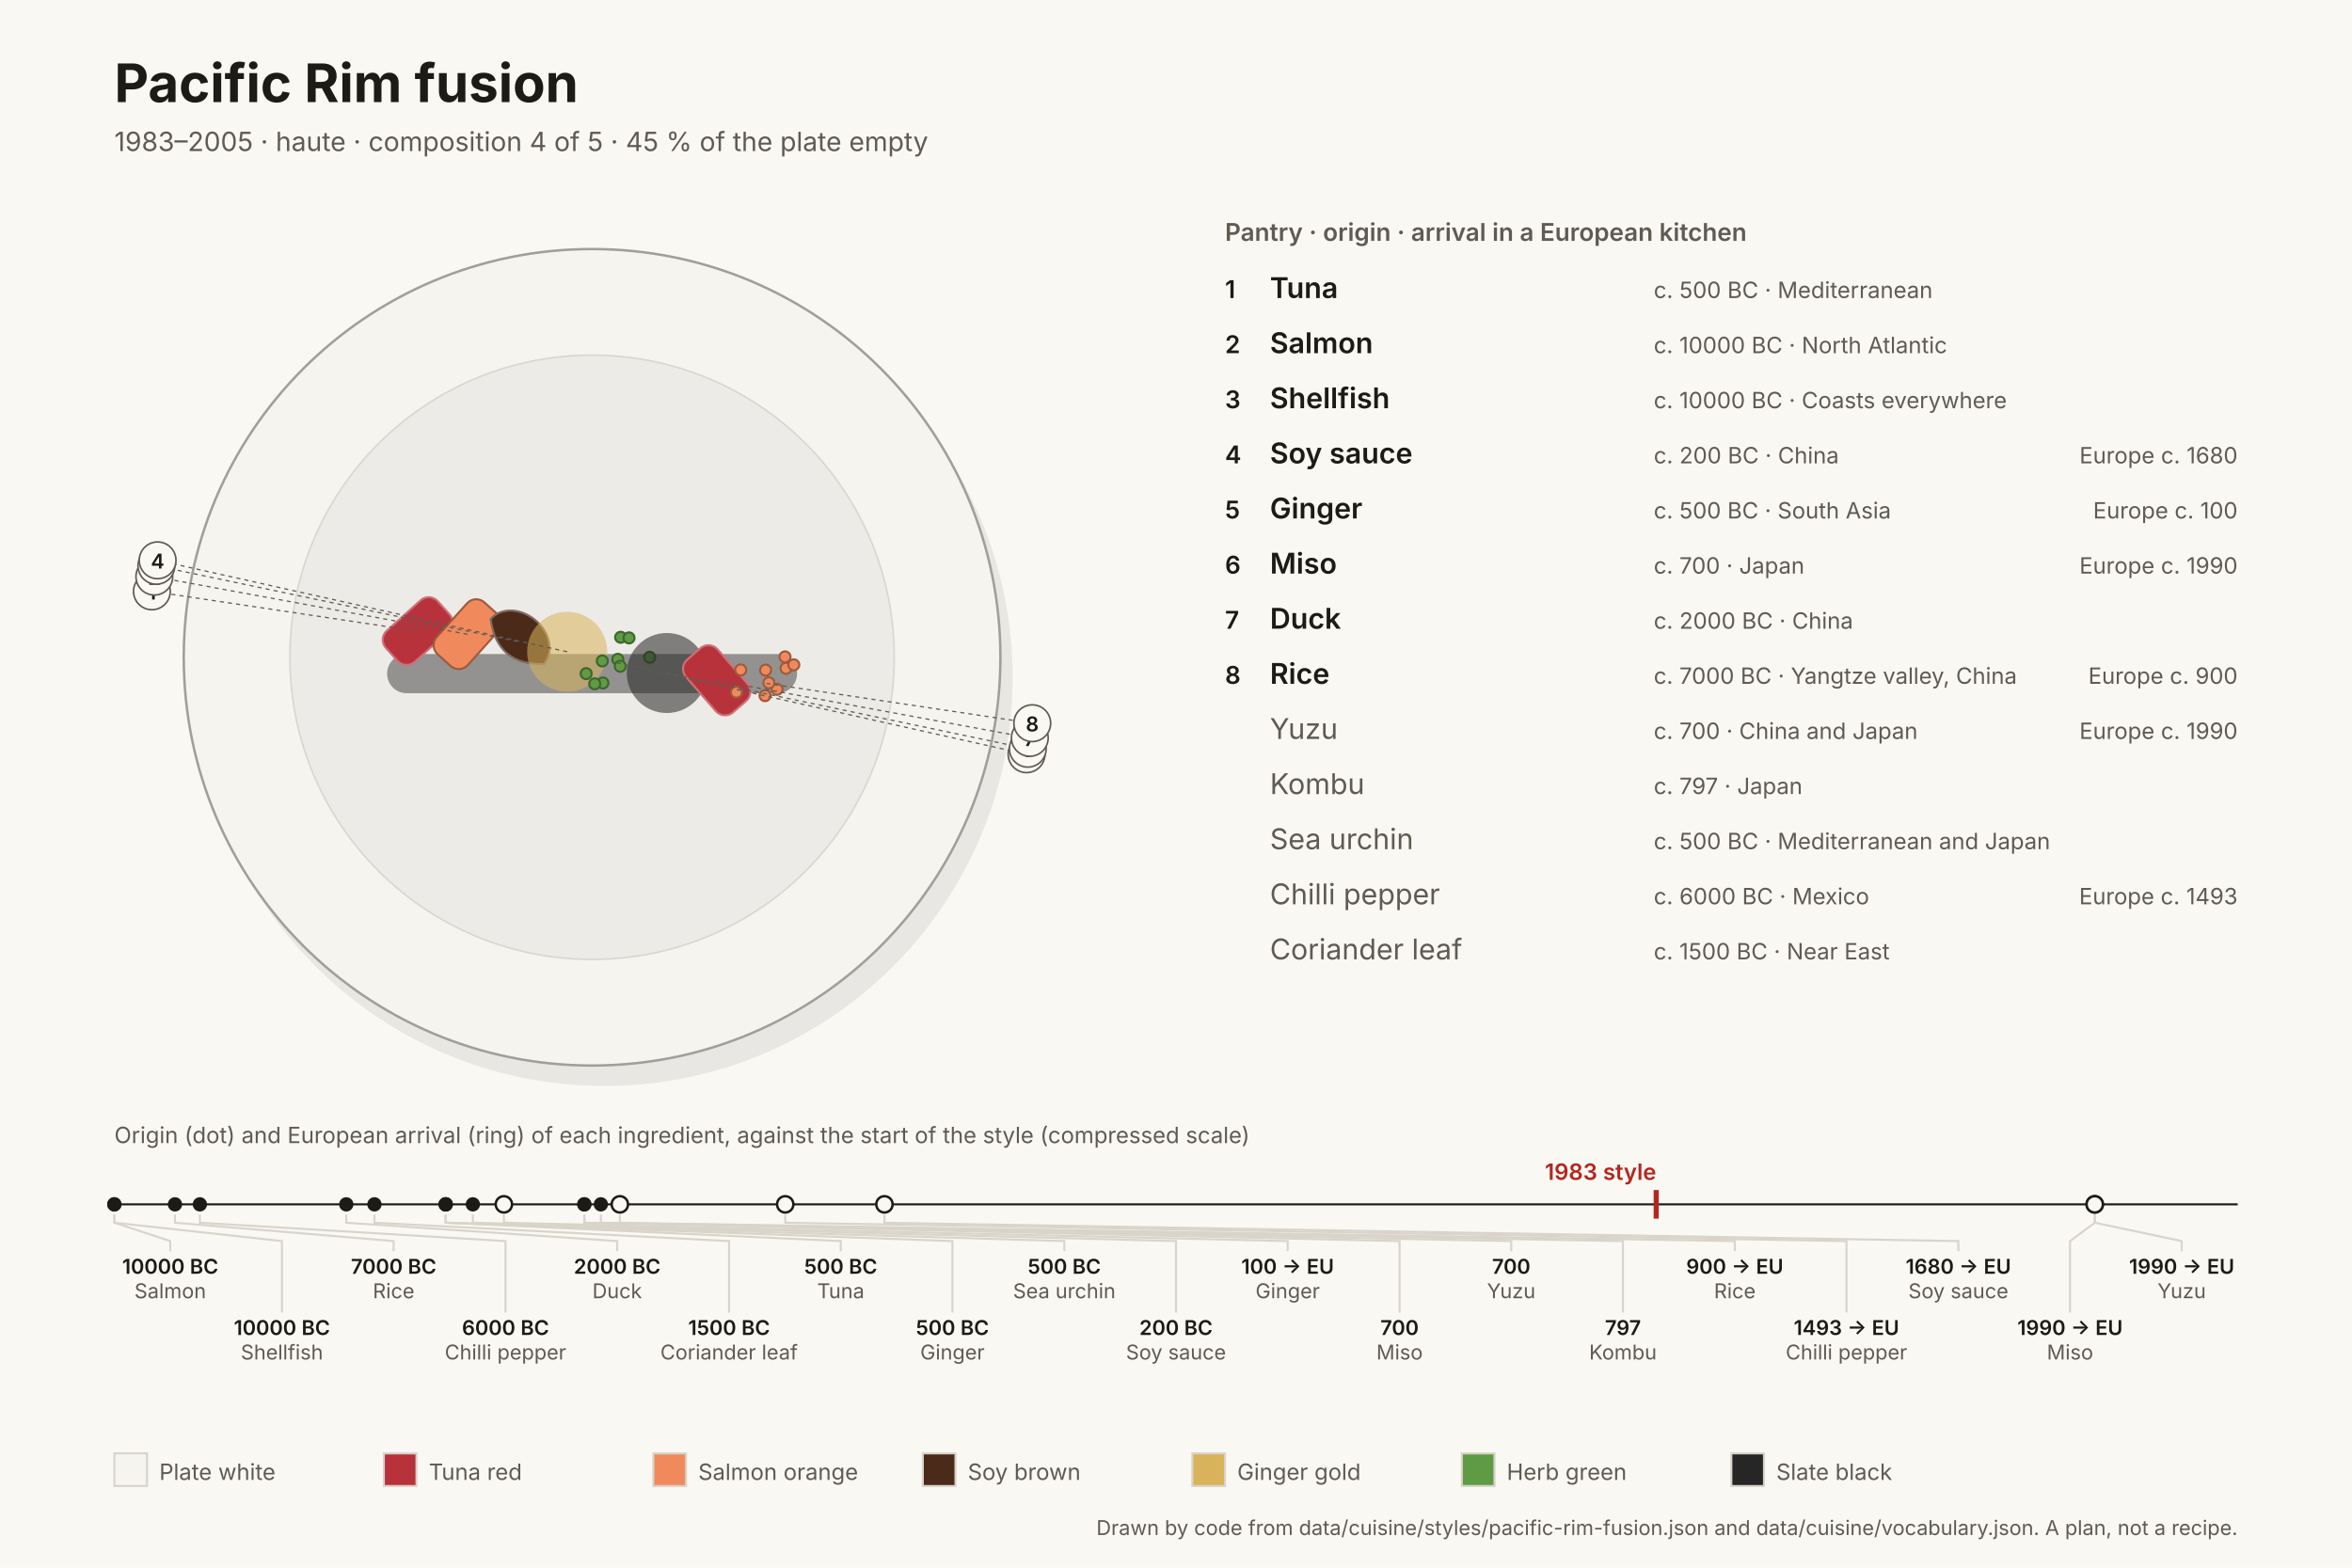
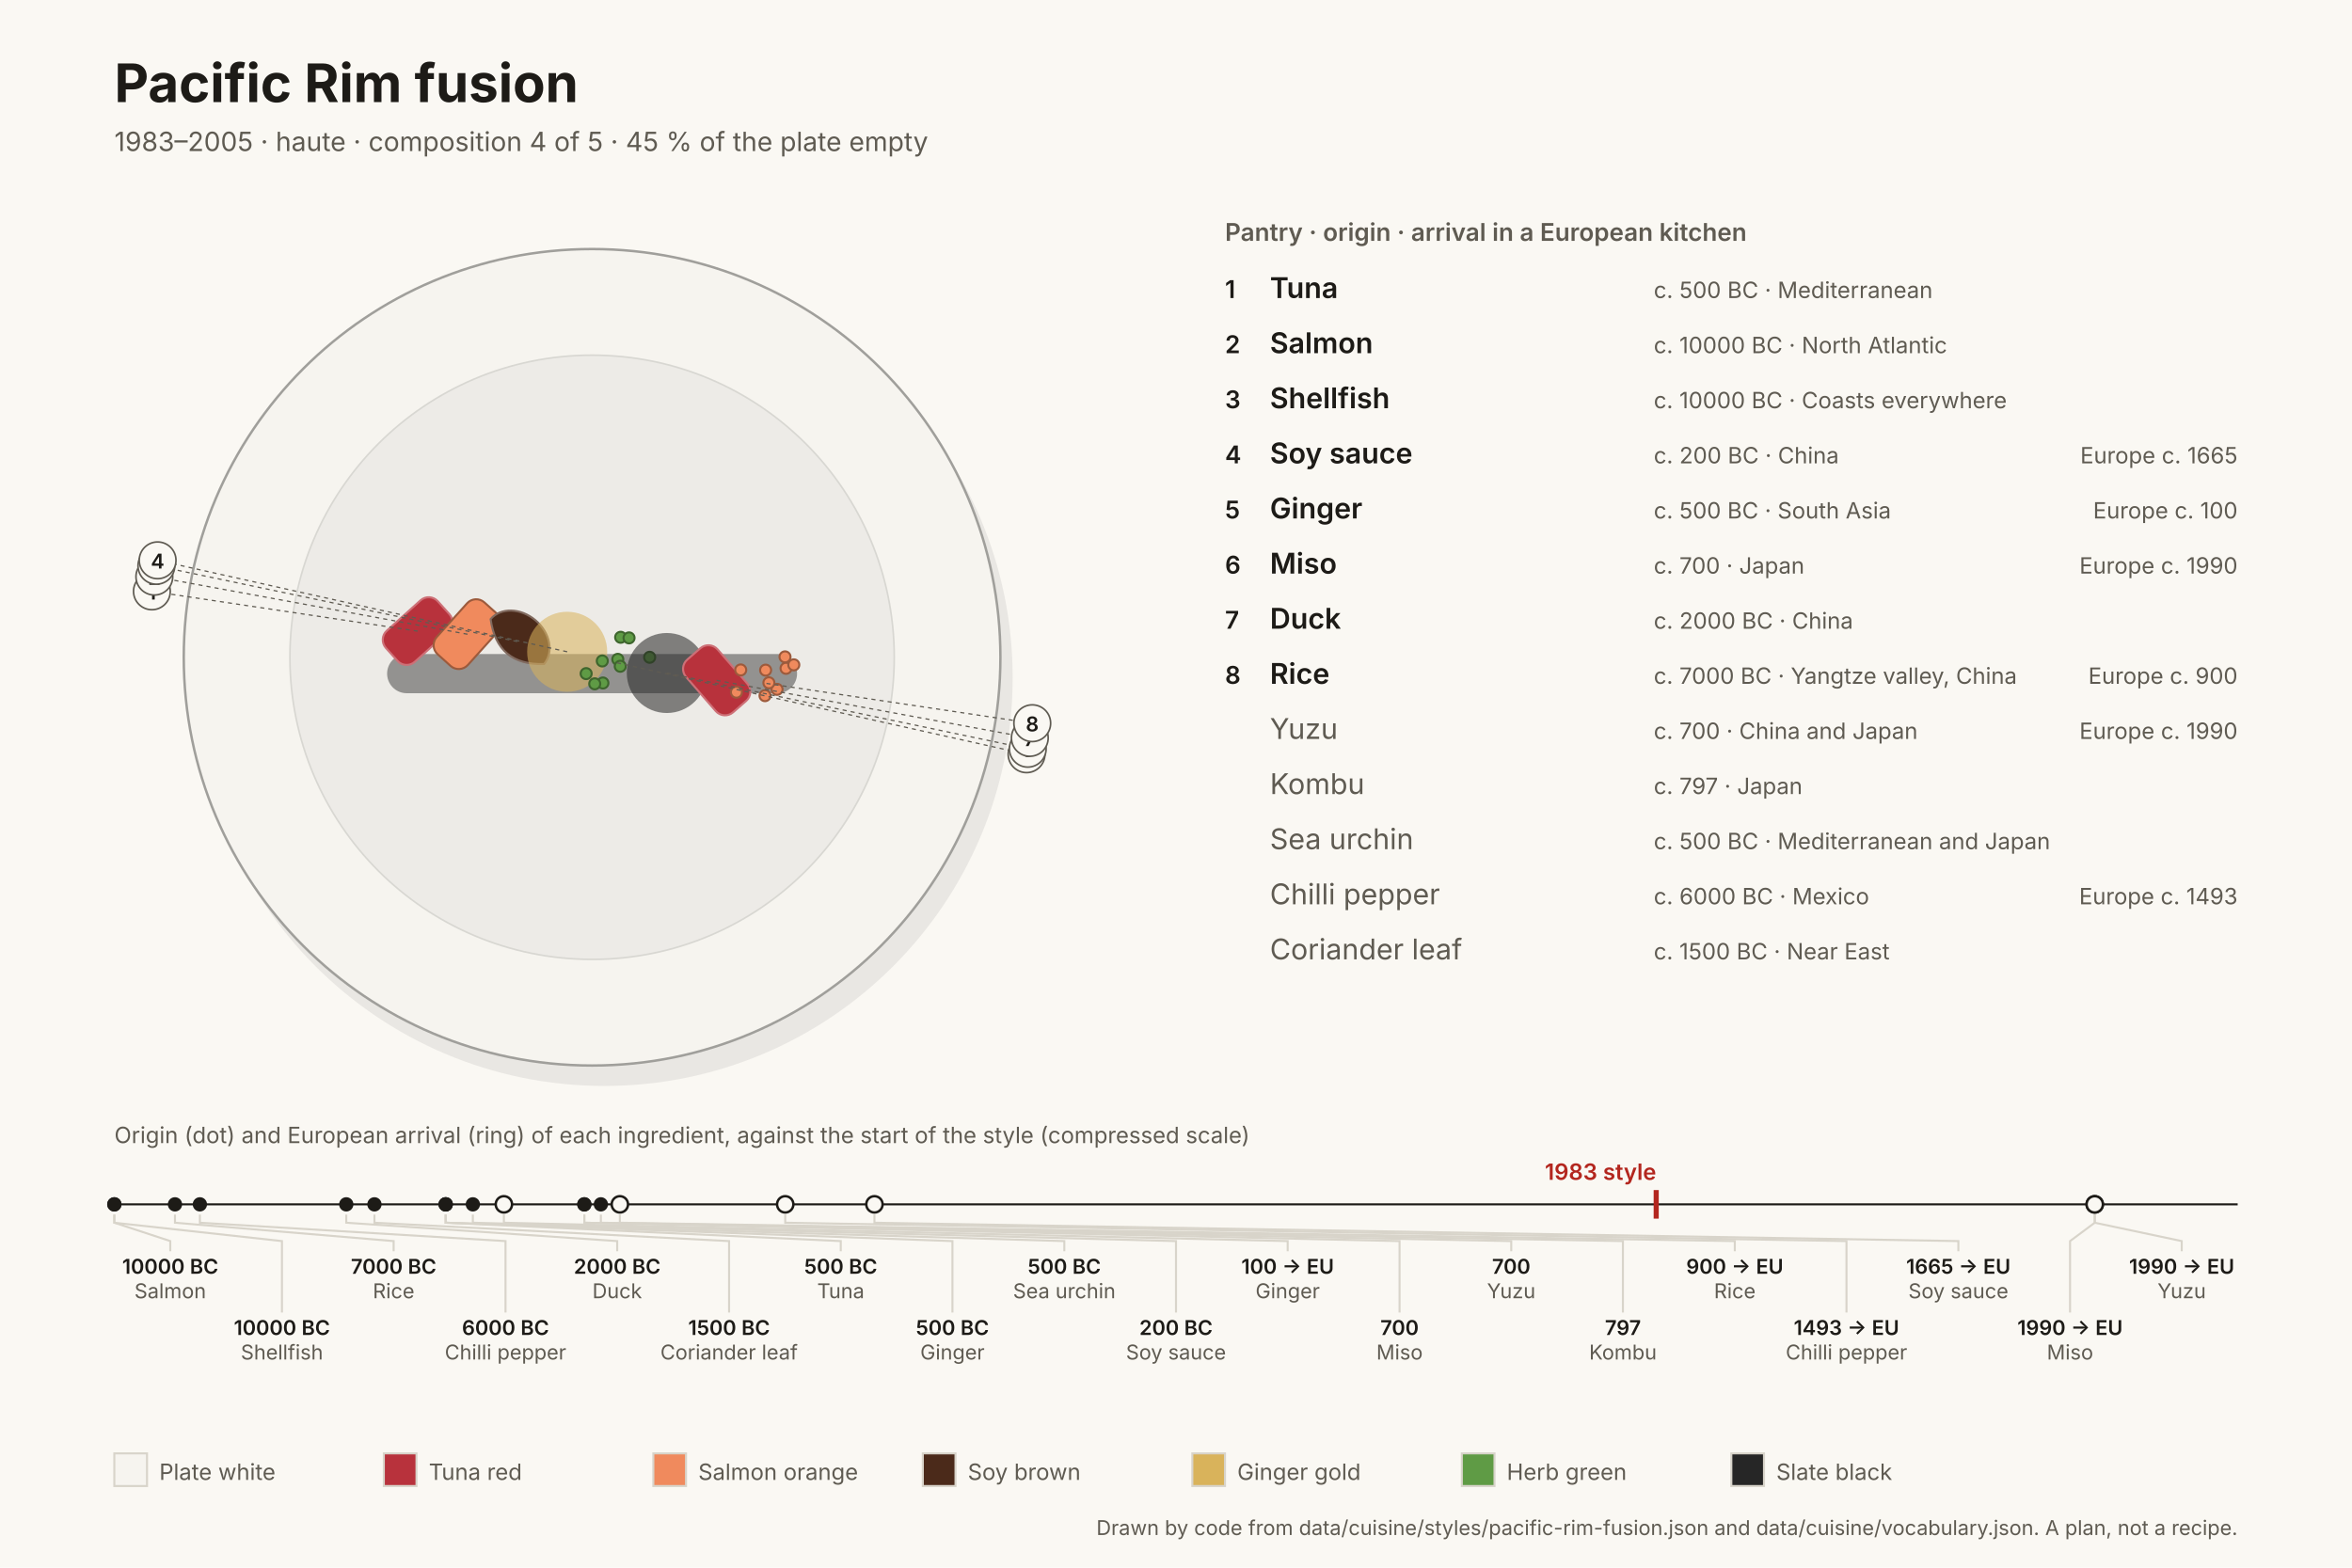
<svg xmlns="http://www.w3.org/2000/svg" width="1152" height="768" viewBox="0 0 1152 768">
  <rect width="1152" height="768" fill="#faf8f3" />
  <text x="56" y="50" font-size="26" font-weight="700" fill="#1d1b17" text-anchor="start" style="font-family:system-ui,-apple-system,'Segoe UI',sans-serif">Pacific Rim fusion</text>
  <text x="56" y="74" font-size="13" font-weight="400" fill="#5f5b52" text-anchor="start" style="font-family:system-ui,-apple-system,'Segoe UI',sans-serif">1983–2005 · haute · composition 4 of 5 · 45 % of the plate empty</text>
  <ellipse cx="296" cy="332" rx="200" ry="200" fill="#000" fill-opacity="0.07" />
  <circle cx="290" cy="322" r="200" fill="#F6F4EF" stroke="#a09f9b" stroke-width="1.2" />
  <circle cx="290" cy="322" r="148" fill="#edebe7" stroke="#d8d7d2" stroke-width="0.8" />
  <path d="M199.2 330 H380.8" stroke="#262626" stroke-opacity="0.45" stroke-width="19.2" stroke-linecap="round" />
  <rect x="187.5" y="299" width="34.2" height="20.5" rx="6" fill="#B8323C" stroke="#cd7077" stroke-width="1" transform="rotate(138 204.6 309.2)" />
  <rect x="211.9" y="300.5" width="34.2" height="20.5" rx="6" fill="#F08A5D" stroke="#9c5a3c" stroke-width="1" transform="rotate(132 229 310.7)" />
  <path d="M236.3 314.3 a17.1 13.7 0 0 1 34.2 0 q-17.1 15.4 -34.2 0z" fill="#4B2A1A" stroke="#816a5f" stroke-width="1" transform="rotate(40 253.4 314.3)" />
  <circle cx="277.8" cy="319.3" r="19.6" fill="#D9B35B" fill-opacity="0.55" />
  <circle cx="302.6" cy="323" r="2.7" fill="#5F9B45" stroke="#3e652d" stroke-width="1" />
  <circle cx="287.1" cy="330" r="2.7" fill="#5F9B45" stroke="#3e652d" stroke-width="1" />
  <circle cx="295.3" cy="334.6" r="2.7" fill="#5F9B45" stroke="#3e652d" stroke-width="1" />
  <circle cx="291.3" cy="335" r="2.7" fill="#5F9B45" stroke="#3e652d" stroke-width="1" />
  <circle cx="318.2" cy="322" r="2.7" fill="#5F9B45" stroke="#3e652d" stroke-width="1" />
  <circle cx="303.8" cy="326.4" r="2.7" fill="#5F9B45" stroke="#3e652d" stroke-width="1" />
  <circle cx="295" cy="323.8" r="2.7" fill="#5F9B45" stroke="#3e652d" stroke-width="1" />
  <circle cx="304" cy="312.2" r="2.7" fill="#5F9B45" stroke="#3e652d" stroke-width="1" />
  <circle cx="308.1" cy="312.5" r="2.7" fill="#5F9B45" stroke="#3e652d" stroke-width="1" />
  <circle cx="326.6" cy="329.7" r="19.6" fill="#262626" fill-opacity="0.55" />
  <rect x="333.9" y="323" width="34.2" height="20.5" rx="6" fill="#B8323C" stroke="#cd7077" stroke-width="1" transform="rotate(49 351 333.3)" />
  <circle cx="380.6" cy="337.7" r="2.7" fill="#F08A5D" stroke="#9c5a3c" stroke-width="1" />
  <circle cx="362.8" cy="328.2" r="2.7" fill="#F08A5D" stroke="#9c5a3c" stroke-width="1" />
  <circle cx="384.5" cy="321.8" r="2.7" fill="#F08A5D" stroke="#9c5a3c" stroke-width="1" />
  <circle cx="360.7" cy="339.1" r="2.7" fill="#F08A5D" stroke="#9c5a3c" stroke-width="1" />
  <circle cx="374.7" cy="340.8" r="2.7" fill="#F08A5D" stroke="#9c5a3c" stroke-width="1" />
  <circle cx="375" cy="328.3" r="2.7" fill="#F08A5D" stroke="#9c5a3c" stroke-width="1" />
  <circle cx="376.6" cy="334.5" r="2.7" fill="#F08A5D" stroke="#9c5a3c" stroke-width="1" />
  <circle cx="385" cy="327.4" r="2.7" fill="#F08A5D" stroke="#9c5a3c" stroke-width="1" />
  <circle cx="388.8" cy="325.7" r="2.7" fill="#F08A5D" stroke="#9c5a3c" stroke-width="1" />
  <path d="M204.6 309.2 L74.4 289.7" stroke="#5f5b52" stroke-width="0.6" stroke-dasharray="2 2" />
  <circle cx="74.4" cy="289.7" r="9" fill="#faf8f3" stroke="#5f5b52" stroke-width="0.8" />
  <text x="74.4" y="293.7" font-size="10" font-weight="600" fill="#1d1b17" text-anchor="middle" style="font-family:system-ui,-apple-system,'Segoe UI',sans-serif">1</text>
  <path d="M229 310.7 L75.6 282.5" stroke="#5f5b52" stroke-width="0.6" stroke-dasharray="2 2" />
  <circle cx="75.6" cy="282.5" r="9" fill="#faf8f3" stroke="#5f5b52" stroke-width="0.8" />
  <text x="75.6" y="286.5" font-size="10" font-weight="600" fill="#1d1b17" text-anchor="middle" style="font-family:system-ui,-apple-system,'Segoe UI',sans-serif">2</text>
  <path d="M253.4 314.3 L76.6 277.2" stroke="#5f5b52" stroke-width="0.6" stroke-dasharray="2 2" />
  <circle cx="76.6" cy="277.2" r="9" fill="#faf8f3" stroke="#5f5b52" stroke-width="0.8" />
  <text x="76.6" y="281.2" font-size="10" font-weight="600" fill="#1d1b17" text-anchor="middle" style="font-family:system-ui,-apple-system,'Segoe UI',sans-serif">3</text>
  <path d="M277.8 319.3 L77.2 274.5" stroke="#5f5b52" stroke-width="0.6" stroke-dasharray="2 2" />
  <circle cx="77.2" cy="274.5" r="9" fill="#faf8f3" stroke="#5f5b52" stroke-width="0.8" />
  <text x="77.2" y="278.5" font-size="10" font-weight="600" fill="#1d1b17" text-anchor="middle" style="font-family:system-ui,-apple-system,'Segoe UI',sans-serif">4</text>
  <path d="M302.2 324.7 L502.8 369.5" stroke="#5f5b52" stroke-width="0.6" stroke-dasharray="2 2" />
  <circle cx="502.8" cy="369.5" r="9" fill="#faf8f3" stroke="#5f5b52" stroke-width="0.8" />
  <text x="502.8" y="373.5" font-size="10" font-weight="600" fill="#1d1b17" text-anchor="middle" style="font-family:system-ui,-apple-system,'Segoe UI',sans-serif">5</text>
  <path d="M326.6 329.7 L503.4 366.8" stroke="#5f5b52" stroke-width="0.6" stroke-dasharray="2 2" />
  <circle cx="503.4" cy="366.8" r="9" fill="#faf8f3" stroke="#5f5b52" stroke-width="0.8" />
  <text x="503.4" y="370.8" font-size="10" font-weight="600" fill="#1d1b17" text-anchor="middle" style="font-family:system-ui,-apple-system,'Segoe UI',sans-serif">6</text>
  <path d="M351 333.3 L504.4 361.5" stroke="#5f5b52" stroke-width="0.6" stroke-dasharray="2 2" />
  <circle cx="504.4" cy="361.5" r="9" fill="#faf8f3" stroke="#5f5b52" stroke-width="0.8" />
  <text x="504.4" y="365.5" font-size="10" font-weight="600" fill="#1d1b17" text-anchor="middle" style="font-family:system-ui,-apple-system,'Segoe UI',sans-serif">7</text>
  <path d="M375.4 334.8 L505.6 354.3" stroke="#5f5b52" stroke-width="0.6" stroke-dasharray="2 2" />
  <circle cx="505.6" cy="354.3" r="9" fill="#faf8f3" stroke="#5f5b52" stroke-width="0.8" />
  <text x="505.6" y="358.3" font-size="10" font-weight="600" fill="#1d1b17" text-anchor="middle" style="font-family:system-ui,-apple-system,'Segoe UI',sans-serif">8</text>
  <text x="600" y="118" font-size="12" font-weight="600" fill="#5f5b52" text-anchor="start" style="font-family:system-ui,-apple-system,'Segoe UI',sans-serif">Pantry · origin · arrival in a European kitchen</text>
  <text x="600" y="146" font-size="12" font-weight="600" fill="#1d1b17" text-anchor="start" style="font-family:system-ui,-apple-system,'Segoe UI',sans-serif">1</text>
  <text x="622" y="146" font-size="14" font-weight="600" fill="#1d1b17" text-anchor="start" style="font-family:system-ui,-apple-system,'Segoe UI',sans-serif">Tuna</text>
  <text x="810" y="146" font-size="11" font-weight="400" fill="#5f5b52" text-anchor="start" style="font-family:system-ui,-apple-system,'Segoe UI',sans-serif">c. 500 BC · Mediterranean</text>
  <text x="600" y="173" font-size="12" font-weight="600" fill="#1d1b17" text-anchor="start" style="font-family:system-ui,-apple-system,'Segoe UI',sans-serif">2</text>
  <text x="622" y="173" font-size="14" font-weight="600" fill="#1d1b17" text-anchor="start" style="font-family:system-ui,-apple-system,'Segoe UI',sans-serif">Salmon</text>
  <text x="810" y="173" font-size="11" font-weight="400" fill="#5f5b52" text-anchor="start" style="font-family:system-ui,-apple-system,'Segoe UI',sans-serif">c. 10000 BC · North Atlantic</text>
  <text x="600" y="200" font-size="12" font-weight="600" fill="#1d1b17" text-anchor="start" style="font-family:system-ui,-apple-system,'Segoe UI',sans-serif">3</text>
  <text x="622" y="200" font-size="14" font-weight="600" fill="#1d1b17" text-anchor="start" style="font-family:system-ui,-apple-system,'Segoe UI',sans-serif">Shellfish</text>
  <text x="810" y="200" font-size="11" font-weight="400" fill="#5f5b52" text-anchor="start" style="font-family:system-ui,-apple-system,'Segoe UI',sans-serif">c. 10000 BC · Coasts everywhere</text>
  <text x="600" y="227" font-size="12" font-weight="600" fill="#1d1b17" text-anchor="start" style="font-family:system-ui,-apple-system,'Segoe UI',sans-serif">4</text>
  <text x="622" y="227" font-size="14" font-weight="600" fill="#1d1b17" text-anchor="start" style="font-family:system-ui,-apple-system,'Segoe UI',sans-serif">Soy sauce</text>
  <text x="810" y="227" font-size="11" font-weight="400" fill="#5f5b52" text-anchor="start" style="font-family:system-ui,-apple-system,'Segoe UI',sans-serif">c. 200 BC · China</text>
-   <text x="1096" y="227" font-size="11" font-weight="400" fill="#5f5b52" text-anchor="end" style="font-family:system-ui,-apple-system,'Segoe UI',sans-serif">Europe c. 1680</text>
+   <text x="1096" y="227" font-size="11" font-weight="400" fill="#5f5b52" text-anchor="end" style="font-family:system-ui,-apple-system,'Segoe UI',sans-serif">Europe c. 1665</text>
  <text x="600" y="254" font-size="12" font-weight="600" fill="#1d1b17" text-anchor="start" style="font-family:system-ui,-apple-system,'Segoe UI',sans-serif">5</text>
  <text x="622" y="254" font-size="14" font-weight="600" fill="#1d1b17" text-anchor="start" style="font-family:system-ui,-apple-system,'Segoe UI',sans-serif">Ginger</text>
  <text x="810" y="254" font-size="11" font-weight="400" fill="#5f5b52" text-anchor="start" style="font-family:system-ui,-apple-system,'Segoe UI',sans-serif">c. 500 BC · South Asia</text>
  <text x="1096" y="254" font-size="11" font-weight="400" fill="#5f5b52" text-anchor="end" style="font-family:system-ui,-apple-system,'Segoe UI',sans-serif">Europe c. 100</text>
  <text x="600" y="281" font-size="12" font-weight="600" fill="#1d1b17" text-anchor="start" style="font-family:system-ui,-apple-system,'Segoe UI',sans-serif">6</text>
  <text x="622" y="281" font-size="14" font-weight="600" fill="#1d1b17" text-anchor="start" style="font-family:system-ui,-apple-system,'Segoe UI',sans-serif">Miso</text>
  <text x="810" y="281" font-size="11" font-weight="400" fill="#5f5b52" text-anchor="start" style="font-family:system-ui,-apple-system,'Segoe UI',sans-serif">c. 700 · Japan</text>
  <text x="1096" y="281" font-size="11" font-weight="400" fill="#5f5b52" text-anchor="end" style="font-family:system-ui,-apple-system,'Segoe UI',sans-serif">Europe c. 1990</text>
  <text x="600" y="308" font-size="12" font-weight="600" fill="#1d1b17" text-anchor="start" style="font-family:system-ui,-apple-system,'Segoe UI',sans-serif">7</text>
  <text x="622" y="308" font-size="14" font-weight="600" fill="#1d1b17" text-anchor="start" style="font-family:system-ui,-apple-system,'Segoe UI',sans-serif">Duck</text>
  <text x="810" y="308" font-size="11" font-weight="400" fill="#5f5b52" text-anchor="start" style="font-family:system-ui,-apple-system,'Segoe UI',sans-serif">c. 2000 BC · China</text>
  <text x="600" y="335" font-size="12" font-weight="600" fill="#1d1b17" text-anchor="start" style="font-family:system-ui,-apple-system,'Segoe UI',sans-serif">8</text>
  <text x="622" y="335" font-size="14" font-weight="600" fill="#1d1b17" text-anchor="start" style="font-family:system-ui,-apple-system,'Segoe UI',sans-serif">Rice</text>
  <text x="810" y="335" font-size="11" font-weight="400" fill="#5f5b52" text-anchor="start" style="font-family:system-ui,-apple-system,'Segoe UI',sans-serif">c. 7000 BC · Yangtze valley, China</text>
  <text x="1096" y="335" font-size="11" font-weight="400" fill="#5f5b52" text-anchor="end" style="font-family:system-ui,-apple-system,'Segoe UI',sans-serif">Europe c. 900</text>
  <text x="622" y="362" font-size="14" font-weight="400" fill="#5f5b52" text-anchor="start" style="font-family:system-ui,-apple-system,'Segoe UI',sans-serif">Yuzu</text>
  <text x="810" y="362" font-size="11" font-weight="400" fill="#5f5b52" text-anchor="start" style="font-family:system-ui,-apple-system,'Segoe UI',sans-serif">c. 700 · China and Japan</text>
  <text x="1096" y="362" font-size="11" font-weight="400" fill="#5f5b52" text-anchor="end" style="font-family:system-ui,-apple-system,'Segoe UI',sans-serif">Europe c. 1990</text>
  <text x="622" y="389" font-size="14" font-weight="400" fill="#5f5b52" text-anchor="start" style="font-family:system-ui,-apple-system,'Segoe UI',sans-serif">Kombu</text>
  <text x="810" y="389" font-size="11" font-weight="400" fill="#5f5b52" text-anchor="start" style="font-family:system-ui,-apple-system,'Segoe UI',sans-serif">c. 797 · Japan</text>
  <text x="622" y="416" font-size="14" font-weight="400" fill="#5f5b52" text-anchor="start" style="font-family:system-ui,-apple-system,'Segoe UI',sans-serif">Sea urchin</text>
  <text x="810" y="416" font-size="11" font-weight="400" fill="#5f5b52" text-anchor="start" style="font-family:system-ui,-apple-system,'Segoe UI',sans-serif">c. 500 BC · Mediterranean and Japan</text>
  <text x="622" y="443" font-size="14" font-weight="400" fill="#5f5b52" text-anchor="start" style="font-family:system-ui,-apple-system,'Segoe UI',sans-serif">Chilli pepper</text>
  <text x="810" y="443" font-size="11" font-weight="400" fill="#5f5b52" text-anchor="start" style="font-family:system-ui,-apple-system,'Segoe UI',sans-serif">c. 6000 BC · Mexico</text>
  <text x="1096" y="443" font-size="11" font-weight="400" fill="#5f5b52" text-anchor="end" style="font-family:system-ui,-apple-system,'Segoe UI',sans-serif">Europe c. 1493</text>
  <text x="622" y="470" font-size="14" font-weight="400" fill="#5f5b52" text-anchor="start" style="font-family:system-ui,-apple-system,'Segoe UI',sans-serif">Coriander leaf</text>
  <text x="810" y="470" font-size="11" font-weight="400" fill="#5f5b52" text-anchor="start" style="font-family:system-ui,-apple-system,'Segoe UI',sans-serif">c. 1500 BC · Near East</text>
  <text x="56" y="560" font-size="11" font-weight="400" fill="#5f5b52" text-anchor="start" style="font-family:system-ui,-apple-system,'Segoe UI',sans-serif">Origin (dot) and European arrival (ring) of each ingredient, against the start of the style (compressed scale)</text>
  <path d="M56 590 H1096" stroke="#1d1b17" stroke-width="1" />
  <circle cx="56" cy="590" r="3.5" fill="#1d1b17" />
  <path d="M56 595 V599 L83.4 608 V613" stroke="#d8d4ca" fill="none" />
  <text x="83.4" y="624" font-size="10" font-weight="600" fill="#1d1b17" text-anchor="middle" style="font-family:system-ui,-apple-system,'Segoe UI',sans-serif">10000 BC</text>
  <text x="83.4" y="636" font-size="10" font-weight="400" fill="#5f5b52" text-anchor="middle" style="font-family:system-ui,-apple-system,'Segoe UI',sans-serif">Salmon</text>
  <circle cx="56" cy="590" r="3.5" fill="#1d1b17" />
  <path d="M56 595 V599 L138.1 608 V643" stroke="#d8d4ca" fill="none" />
  <text x="138.1" y="654" font-size="10" font-weight="600" fill="#1d1b17" text-anchor="middle" style="font-family:system-ui,-apple-system,'Segoe UI',sans-serif">10000 BC</text>
  <text x="138.1" y="666" font-size="10" font-weight="400" fill="#5f5b52" text-anchor="middle" style="font-family:system-ui,-apple-system,'Segoe UI',sans-serif">Shellfish</text>
  <circle cx="85.7" cy="590" r="3.5" fill="#1d1b17" />
  <path d="M85.7 595 V599 L192.8 608 V613" stroke="#d8d4ca" fill="none" />
  <text x="192.8" y="624" font-size="10" font-weight="600" fill="#1d1b17" text-anchor="middle" style="font-family:system-ui,-apple-system,'Segoe UI',sans-serif">7000 BC</text>
  <text x="192.8" y="636" font-size="10" font-weight="400" fill="#5f5b52" text-anchor="middle" style="font-family:system-ui,-apple-system,'Segoe UI',sans-serif">Rice</text>
  <circle cx="97.9" cy="590" r="3.5" fill="#1d1b17" />
  <path d="M97.9 595 V599 L247.6 608 V643" stroke="#d8d4ca" fill="none" />
  <text x="247.6" y="654" font-size="10" font-weight="600" fill="#1d1b17" text-anchor="middle" style="font-family:system-ui,-apple-system,'Segoe UI',sans-serif">6000 BC</text>
  <text x="247.6" y="666" font-size="10" font-weight="400" fill="#5f5b52" text-anchor="middle" style="font-family:system-ui,-apple-system,'Segoe UI',sans-serif">Chilli pepper</text>
  <circle cx="169.6" cy="590" r="3.5" fill="#1d1b17" />
  <path d="M169.6 595 V599 L302.3 608 V613" stroke="#d8d4ca" fill="none" />
  <text x="302.3" y="624" font-size="10" font-weight="600" fill="#1d1b17" text-anchor="middle" style="font-family:system-ui,-apple-system,'Segoe UI',sans-serif">2000 BC</text>
  <text x="302.3" y="636" font-size="10" font-weight="400" fill="#5f5b52" text-anchor="middle" style="font-family:system-ui,-apple-system,'Segoe UI',sans-serif">Duck</text>
  <circle cx="183.4" cy="590" r="3.5" fill="#1d1b17" />
  <path d="M183.4 595 V599 L357.1 608 V643" stroke="#d8d4ca" fill="none" />
  <text x="357.1" y="654" font-size="10" font-weight="600" fill="#1d1b17" text-anchor="middle" style="font-family:system-ui,-apple-system,'Segoe UI',sans-serif">1500 BC</text>
  <text x="357.1" y="666" font-size="10" font-weight="400" fill="#5f5b52" text-anchor="middle" style="font-family:system-ui,-apple-system,'Segoe UI',sans-serif">Coriander leaf</text>
  <circle cx="218.3" cy="590" r="3.5" fill="#1d1b17" />
  <path d="M218.3 595 V599 L411.8 608 V613" stroke="#d8d4ca" fill="none" />
  <text x="411.8" y="624" font-size="10" font-weight="600" fill="#1d1b17" text-anchor="middle" style="font-family:system-ui,-apple-system,'Segoe UI',sans-serif">500 BC</text>
  <text x="411.8" y="636" font-size="10" font-weight="400" fill="#5f5b52" text-anchor="middle" style="font-family:system-ui,-apple-system,'Segoe UI',sans-serif">Tuna</text>
  <circle cx="218.3" cy="590" r="3.5" fill="#1d1b17" />
  <path d="M218.3 595 V599 L466.5 608 V643" stroke="#d8d4ca" fill="none" />
  <text x="466.5" y="654" font-size="10" font-weight="600" fill="#1d1b17" text-anchor="middle" style="font-family:system-ui,-apple-system,'Segoe UI',sans-serif">500 BC</text>
  <text x="466.5" y="666" font-size="10" font-weight="400" fill="#5f5b52" text-anchor="middle" style="font-family:system-ui,-apple-system,'Segoe UI',sans-serif">Ginger</text>
  <circle cx="218.3" cy="590" r="3.5" fill="#1d1b17" />
  <path d="M218.3 595 V599 L521.3 608 V613" stroke="#d8d4ca" fill="none" />
  <text x="521.3" y="624" font-size="10" font-weight="600" fill="#1d1b17" text-anchor="middle" style="font-family:system-ui,-apple-system,'Segoe UI',sans-serif">500 BC</text>
  <text x="521.3" y="636" font-size="10" font-weight="400" fill="#5f5b52" text-anchor="middle" style="font-family:system-ui,-apple-system,'Segoe UI',sans-serif">Sea urchin</text>
  <circle cx="231.6" cy="590" r="3.5" fill="#1d1b17" />
  <path d="M231.6 595 V599 L576 608 V643" stroke="#d8d4ca" fill="none" />
  <text x="576" y="654" font-size="10" font-weight="600" fill="#1d1b17" text-anchor="middle" style="font-family:system-ui,-apple-system,'Segoe UI',sans-serif">200 BC</text>
  <text x="576" y="666" font-size="10" font-weight="400" fill="#5f5b52" text-anchor="middle" style="font-family:system-ui,-apple-system,'Segoe UI',sans-serif">Soy sauce</text>
  <circle cx="246.8" cy="590" r="4" fill="#faf8f3" stroke="#1d1b17" stroke-width="1.2" />
  <path d="M246.8 595 V599 L630.7 608 V613" stroke="#d8d4ca" fill="none" />
  <text x="630.7" y="624" font-size="10" font-weight="600" fill="#1d1b17" text-anchor="middle" style="font-family:system-ui,-apple-system,'Segoe UI',sans-serif">100 → EU</text>
  <text x="630.7" y="636" font-size="10" font-weight="400" fill="#5f5b52" text-anchor="middle" style="font-family:system-ui,-apple-system,'Segoe UI',sans-serif">Ginger</text>
  <circle cx="286.2" cy="590" r="3.5" fill="#1d1b17" />
  <path d="M286.2 595 V599 L685.5 608 V643" stroke="#d8d4ca" fill="none" />
  <text x="685.5" y="654" font-size="10" font-weight="600" fill="#1d1b17" text-anchor="middle" style="font-family:system-ui,-apple-system,'Segoe UI',sans-serif">700</text>
  <text x="685.5" y="666" font-size="10" font-weight="400" fill="#5f5b52" text-anchor="middle" style="font-family:system-ui,-apple-system,'Segoe UI',sans-serif">Miso</text>
  <circle cx="286.2" cy="590" r="3.5" fill="#1d1b17" />
  <path d="M286.2 595 V599 L740.2 608 V613" stroke="#d8d4ca" fill="none" />
  <text x="740.2" y="624" font-size="10" font-weight="600" fill="#1d1b17" text-anchor="middle" style="font-family:system-ui,-apple-system,'Segoe UI',sans-serif">700</text>
  <text x="740.2" y="636" font-size="10" font-weight="400" fill="#5f5b52" text-anchor="middle" style="font-family:system-ui,-apple-system,'Segoe UI',sans-serif">Yuzu</text>
  <circle cx="294.3" cy="590" r="3.5" fill="#1d1b17" />
  <path d="M294.3 595 V599 L794.9 608 V643" stroke="#d8d4ca" fill="none" />
  <text x="794.9" y="654" font-size="10" font-weight="600" fill="#1d1b17" text-anchor="middle" style="font-family:system-ui,-apple-system,'Segoe UI',sans-serif">797</text>
  <text x="794.9" y="666" font-size="10" font-weight="400" fill="#5f5b52" text-anchor="middle" style="font-family:system-ui,-apple-system,'Segoe UI',sans-serif">Kombu</text>
  <circle cx="303.6" cy="590" r="4" fill="#faf8f3" stroke="#1d1b17" stroke-width="1.2" />
  <path d="M303.6 595 V599 L849.7 608 V613" stroke="#d8d4ca" fill="none" />
  <text x="849.7" y="624" font-size="10" font-weight="600" fill="#1d1b17" text-anchor="middle" style="font-family:system-ui,-apple-system,'Segoe UI',sans-serif">900 → EU</text>
  <text x="849.7" y="636" font-size="10" font-weight="400" fill="#5f5b52" text-anchor="middle" style="font-family:system-ui,-apple-system,'Segoe UI',sans-serif">Rice</text>
  <circle cx="384.6" cy="590" r="4" fill="#faf8f3" stroke="#1d1b17" stroke-width="1.2" />
  <path d="M384.6 595 V599 L904.4 608 V643" stroke="#d8d4ca" fill="none" />
  <text x="904.4" y="654" font-size="10" font-weight="600" fill="#1d1b17" text-anchor="middle" style="font-family:system-ui,-apple-system,'Segoe UI',sans-serif">1493 → EU</text>
  <text x="904.4" y="666" font-size="10" font-weight="400" fill="#5f5b52" text-anchor="middle" style="font-family:system-ui,-apple-system,'Segoe UI',sans-serif">Chilli pepper</text>
-   <circle cx="433.2" cy="590" r="4" fill="#faf8f3" stroke="#1d1b17" stroke-width="1.2" />
-   <path d="M433.2 595 V599 L959.2 608 V613" stroke="#d8d4ca" fill="none" />
-   <text x="959.2" y="624" font-size="10" font-weight="600" fill="#1d1b17" text-anchor="middle" style="font-family:system-ui,-apple-system,'Segoe UI',sans-serif">1680 → EU</text>
+   <circle cx="428.3" cy="590" r="4" fill="#faf8f3" stroke="#1d1b17" stroke-width="1.2" />
+   <path d="M428.3 595 V599 L959.2 608 V613" stroke="#d8d4ca" fill="none" />
+   <text x="959.2" y="624" font-size="10" font-weight="600" fill="#1d1b17" text-anchor="middle" style="font-family:system-ui,-apple-system,'Segoe UI',sans-serif">1665 → EU</text>
  <text x="959.2" y="636" font-size="10" font-weight="400" fill="#5f5b52" text-anchor="middle" style="font-family:system-ui,-apple-system,'Segoe UI',sans-serif">Soy sauce</text>
  <circle cx="1026" cy="590" r="4" fill="#faf8f3" stroke="#1d1b17" stroke-width="1.2" />
  <path d="M1026 595 V599 L1013.9 608 V643" stroke="#d8d4ca" fill="none" />
  <text x="1013.9" y="654" font-size="10" font-weight="600" fill="#1d1b17" text-anchor="middle" style="font-family:system-ui,-apple-system,'Segoe UI',sans-serif">1990 → EU</text>
  <text x="1013.9" y="666" font-size="10" font-weight="400" fill="#5f5b52" text-anchor="middle" style="font-family:system-ui,-apple-system,'Segoe UI',sans-serif">Miso</text>
  <circle cx="1026" cy="590" r="4" fill="#faf8f3" stroke="#1d1b17" stroke-width="1.2" />
  <path d="M1026 595 V599 L1068.6 608 V613" stroke="#d8d4ca" fill="none" />
  <text x="1068.6" y="624" font-size="10" font-weight="600" fill="#1d1b17" text-anchor="middle" style="font-family:system-ui,-apple-system,'Segoe UI',sans-serif">1990 → EU</text>
  <text x="1068.6" y="636" font-size="10" font-weight="400" fill="#5f5b52" text-anchor="middle" style="font-family:system-ui,-apple-system,'Segoe UI',sans-serif">Yuzu</text>
  <path d="M811.2 583 V597" stroke="#b3261e" stroke-width="2.5" />
  <text x="811.2" y="578" font-size="11" font-weight="600" fill="#b3261e" text-anchor="end" style="font-family:system-ui,-apple-system,'Segoe UI',sans-serif">1983 style</text>
  <rect x="56" y="712" width="16" height="16" fill="#F6F4EF" stroke="#d8d4ca" />
  <text x="78" y="725" font-size="11" font-weight="400" fill="#5f5b52" text-anchor="start" style="font-family:system-ui,-apple-system,'Segoe UI',sans-serif">Plate white</text>
  <rect x="188" y="712" width="16" height="16" fill="#B8323C" stroke="#d8d4ca" />
  <text x="210" y="725" font-size="11" font-weight="400" fill="#5f5b52" text-anchor="start" style="font-family:system-ui,-apple-system,'Segoe UI',sans-serif">Tuna red</text>
  <rect x="320" y="712" width="16" height="16" fill="#F08A5D" stroke="#d8d4ca" />
  <text x="342" y="725" font-size="11" font-weight="400" fill="#5f5b52" text-anchor="start" style="font-family:system-ui,-apple-system,'Segoe UI',sans-serif">Salmon orange</text>
  <rect x="452" y="712" width="16" height="16" fill="#4B2A1A" stroke="#d8d4ca" />
  <text x="474" y="725" font-size="11" font-weight="400" fill="#5f5b52" text-anchor="start" style="font-family:system-ui,-apple-system,'Segoe UI',sans-serif">Soy brown</text>
  <rect x="584" y="712" width="16" height="16" fill="#D9B35B" stroke="#d8d4ca" />
  <text x="606" y="725" font-size="11" font-weight="400" fill="#5f5b52" text-anchor="start" style="font-family:system-ui,-apple-system,'Segoe UI',sans-serif">Ginger gold</text>
  <rect x="716" y="712" width="16" height="16" fill="#5F9B45" stroke="#d8d4ca" />
  <text x="738" y="725" font-size="11" font-weight="400" fill="#5f5b52" text-anchor="start" style="font-family:system-ui,-apple-system,'Segoe UI',sans-serif">Herb green</text>
  <rect x="848" y="712" width="16" height="16" fill="#262626" stroke="#d8d4ca" />
  <text x="870" y="725" font-size="11" font-weight="400" fill="#5f5b52" text-anchor="start" style="font-family:system-ui,-apple-system,'Segoe UI',sans-serif">Slate black</text>
  <text x="1096" y="752" font-size="10" font-weight="400" fill="#5f5b52" text-anchor="end" style="font-family:system-ui,-apple-system,'Segoe UI',sans-serif">Drawn by code from data/cuisine/styles/pacific-rim-fusion.json and data/cuisine/vocabulary.json. A plan, not a recipe.</text>
</svg>
